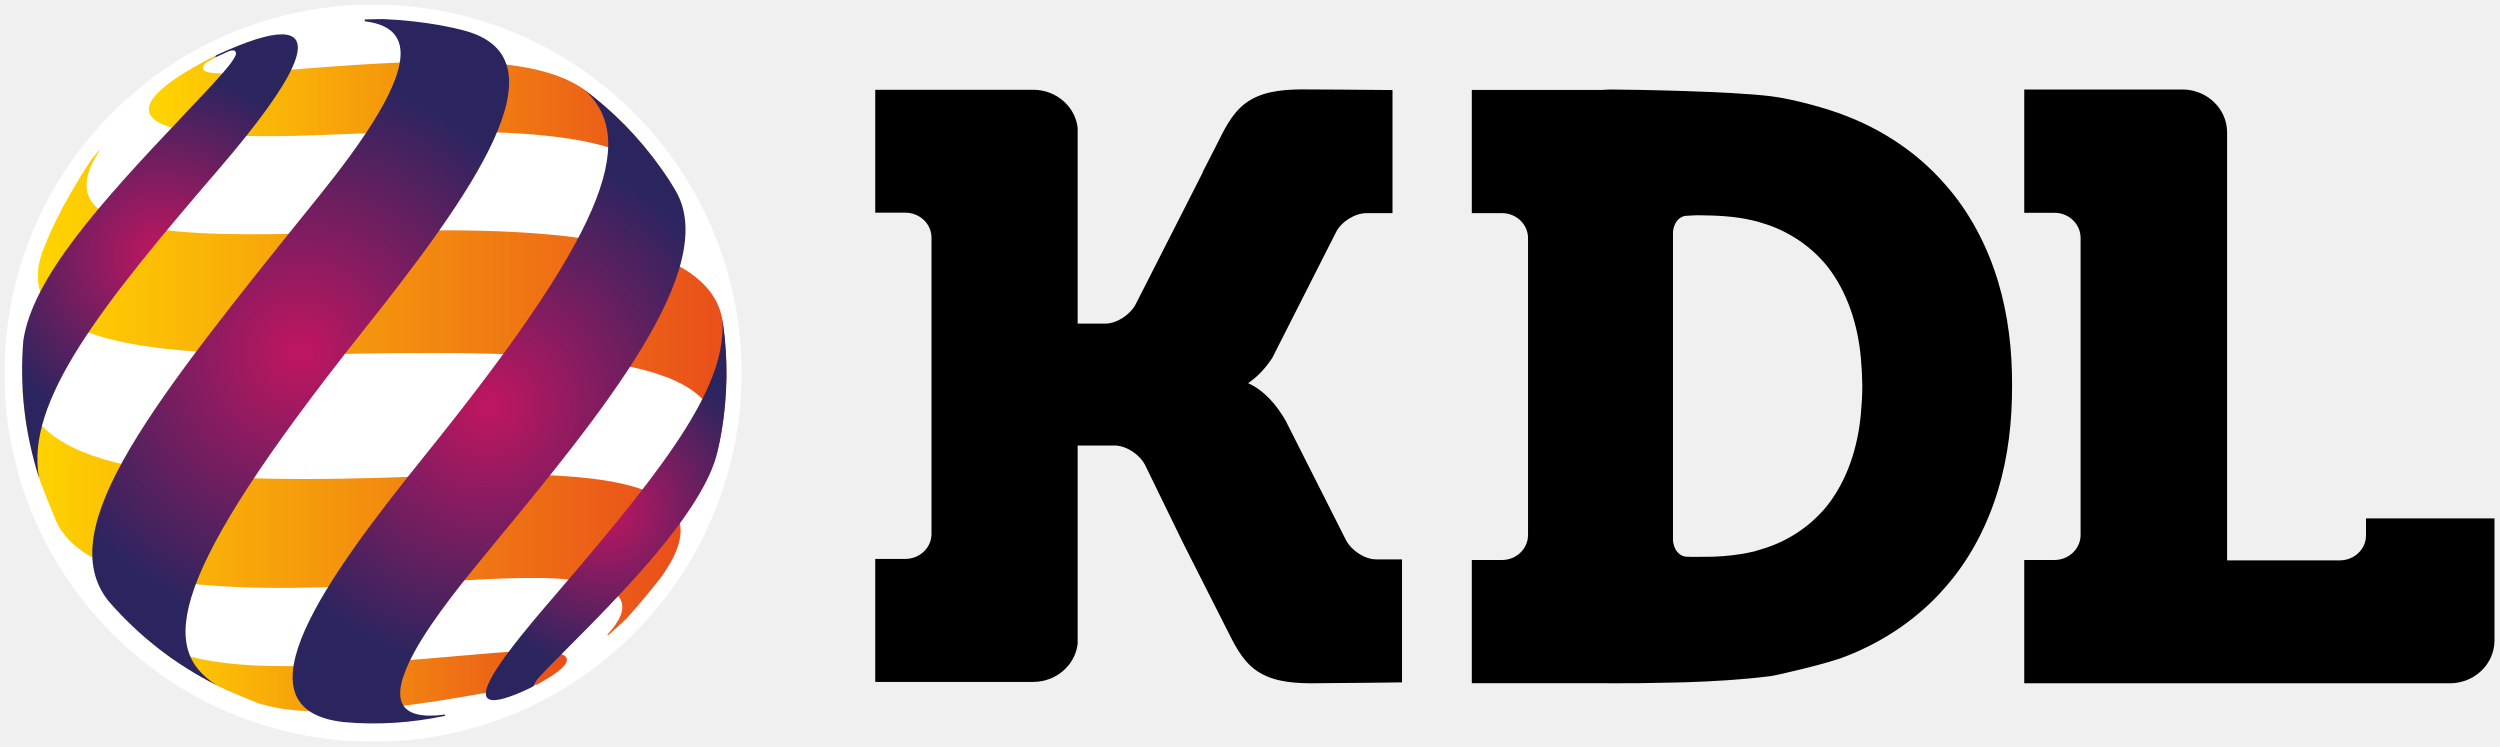
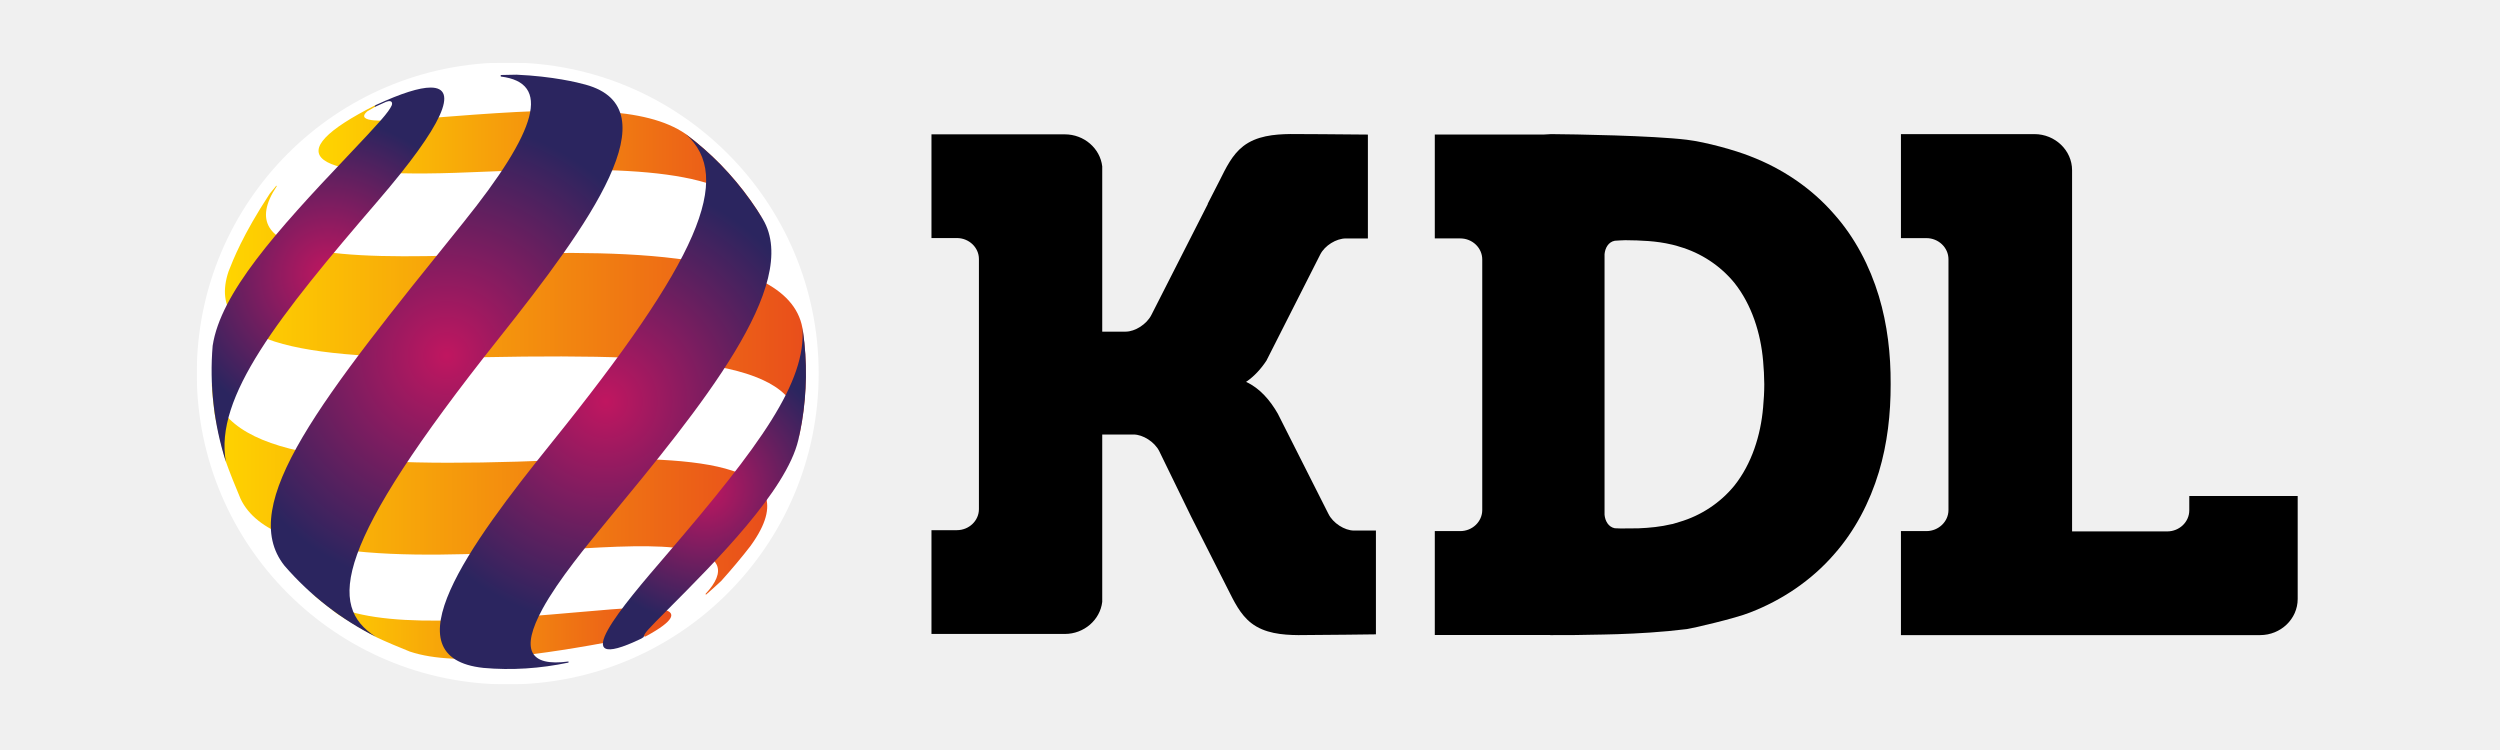
- <svg xmlns="http://www.w3.org/2000/svg" width="135" height="40.3" viewBox="12.35 3.75 135 40.3" fill="none">
+ <svg xmlns="http://www.w3.org/2000/svg" width="160" height="48" viewBox="0 0 160 48" fill="none">
  <defs>
    <linearGradient id="paint0_linear_1385_86" x1="20.384" y1="10.375" x2="48.815" y2="10.375" gradientUnits="userSpaceOnUse">
      <stop stop-color="#FFD500" />
      <stop offset="1" stop-color="#E94E1B" />
    </linearGradient>
    <linearGradient id="paint1_linear_1385_86" x1="19.918" y1="40.064" x2="42.963" y2="40.064" gradientUnits="userSpaceOnUse">
      <stop stop-color="#FFD500" />
      <stop offset="1" stop-color="#E94E1B" />
    </linearGradient>
    <linearGradient id="paint2_linear_1385_86" x1="14.392" y1="20.018" x2="51.571" y2="20.018" gradientUnits="userSpaceOnUse">
      <stop stop-color="#FFD500" />
      <stop offset="1" stop-color="#E94E1B" />
    </linearGradient>
    <linearGradient id="paint3_linear_1385_86" x1="13.548" y1="31.299" x2="49.104" y2="31.299" gradientUnits="userSpaceOnUse">
      <stop stop-color="#FFD500" />
      <stop offset="1" stop-color="#E94E1B" />
    </linearGradient>
    <radialGradient id="paint4_radial_1385_86" cx="0" cy="0" r="1" gradientUnits="userSpaceOnUse" gradientTransform="translate(20.9875 17.5797) scale(9.97106 9.97106)">
      <stop stop-color="#C01660" />
      <stop offset="1" stop-color="#2B255F" />
    </radialGradient>
    <radialGradient id="paint5_radial_1385_86" cx="0" cy="0" r="1" gradientUnits="userSpaceOnUse" gradientTransform="translate(28.587 22.7667) scale(15.0033)">
      <stop stop-color="#C01660" />
      <stop offset="1" stop-color="#2B255F" />
    </radialGradient>
    <radialGradient id="paint6_radial_1385_86" cx="0" cy="0" r="1" gradientUnits="userSpaceOnUse" gradientTransform="translate(38.7618 25.6909) scale(14.2447 14.2447)">
      <stop stop-color="#C01660" />
      <stop offset="1" stop-color="#2B255F" />
    </radialGradient>
    <radialGradient id="paint7_radial_1385_86" cx="0" cy="0" r="1" gradientUnits="userSpaceOnUse" gradientTransform="translate(45.0797 31.2685) scale(8.60524)">
      <stop stop-color="#C01660" />
      <stop offset="1" stop-color="#2B255F" />
    </radialGradient>
    <clipPath id="clip0_1385_86">
      <rect width="135" height="40" fill="white" transform="translate(12.5 4)" />
    </clipPath>
  </defs>
  <g id="logo" clip-path="url(#clip0_1385_86)">
    <g id="Clip path group">
      <mask id="mask0_1385_86" style="mask-type:luminance" maskUnits="userSpaceOnUse" x="12" y="4" width="136" height="40">
        <g id="clip0_642_4286">
          <path id="Vector" d="M147.057 4H12.593V43.803H147.057V4Z" fill="white" />
        </g>
      </mask>
      <g mask="url(#mask0_1385_86)">
        <g id="Group">
          <path id="Vector_2" d="M52.395 23.901C52.395 34.894 43.482 43.803 32.494 43.803C21.501 43.803 12.593 34.894 12.593 23.901C12.593 12.909 21.501 4 32.494 4C43.487 4 52.395 12.909 52.395 23.901Z" fill="white" />
          <path id="Vector_3" d="M30.05 11.027C40.973 10.563 46.514 10.893 48.815 14.014C48.568 13.61 48.312 13.214 48.04 12.829C47.457 12.009 46.815 11.244 46.124 10.533C45.432 9.827 44.692 9.18 43.907 8.592L43.867 8.563C41.324 6.829 36.697 6.834 28.978 7.442C25.907 7.689 24.623 7.758 23.936 7.703C23.403 7.659 23.082 7.506 23.492 7.135L24.025 6.819L24.03 6.73C17.714 9.916 19.541 11.476 30.05 11.027Z" fill="url(#paint0_linear_1385_86)" />
          <path id="Vector_4" d="M21.551 39.259C22.296 39.748 23.314 40.36 24.094 40.785C24.721 41.086 25.58 41.437 26.222 41.698C29.309 42.745 34.8 41.866 39.664 40.962C41.106 40.696 41.106 40.696 41.304 40.74C43.294 39.669 43.136 39.239 42.652 39.066C41.822 38.765 40.306 38.888 36.943 39.185C27.457 40.029 22.711 40.054 19.916 37.95C20.395 38.36 21.057 38.874 21.551 39.259Z" fill="url(#paint1_linear_1385_86)" />
          <path id="Vector_5" d="M17.26 12.4C15.517 15.062 14.924 16.623 14.628 17.368C12.998 22.223 20.06 23.072 31.013 22.86C45.008 22.588 51.858 23.334 51.087 28.163C51.176 27.783 51.25 27.393 51.319 27.008C51.477 26.06 51.561 25.097 51.576 24.129C51.591 23.161 51.527 22.183 51.388 21.21L51.354 20.988C50.386 15.645 37.897 16.065 30.317 16.316C21.986 16.593 14.707 16.45 17.714 11.912L17.685 11.882C17.532 12.06 17.388 12.242 17.26 12.4Z" fill="url(#paint2_linear_1385_86)" />
          <path id="Vector_6" d="M13.546 24.543C13.581 25.126 13.669 25.891 13.733 26.469C13.901 27.373 14.178 28.563 14.42 29.447C14.682 30.192 15.082 31.18 15.393 31.916C17.427 36.252 27.921 35.644 36.232 35.155C39.339 34.978 42.01 34.82 43.916 35.155C46.134 35.55 46.538 36.538 45.146 38.02L45.19 38.054C45.531 37.753 45.872 37.452 46.158 37.18C46.746 36.528 47.502 35.634 48.035 34.938L48.257 34.617C51.679 29.491 44.178 29.111 35.452 29.462C22.484 29.99 14.188 29.353 13.546 24.543Z" fill="url(#paint3_linear_1385_86)" />
          <path id="Vector_7" d="M24.109 6.696L24.025 6.735L23.965 6.854L24.706 6.518C25.156 6.35 25.101 6.666 25.077 6.73C24.879 7.18 24.296 7.827 22.217 10.019C17.664 14.814 14.119 18.775 13.61 22.128C13.403 24.587 13.674 27.111 14.459 29.555C13.694 25.432 17.832 20.241 24.188 12.854C28.395 7.96 29.383 5.604 27.561 5.604C26.84 5.604 25.684 5.97 24.109 6.696Z" fill="url(#paint4_radial_1385_86)" />
          <path id="Vector_8" d="M32.045 4.8L32.05 4.899C35.274 5.294 34.469 8.272 29.61 14.296C20.598 25.477 15.097 32.296 18.208 36.207C19.862 38.118 21.852 39.649 24.045 40.751C20.988 38.79 21.304 35.017 31.911 21.674C37.798 14.277 43.042 6.948 37.477 5.417C36.983 5.279 35.393 4.884 33.057 4.78C32.746 4.78 32.4 4.79 32.045 4.8Z" fill="url(#paint5_radial_1385_86)" />
          <path id="Vector_9" d="M35.309 28.326C29.99 34.929 24.78 42.089 30.943 42.746C32.746 42.909 34.578 42.786 36.385 42.405V42.336C33.872 42.672 33.304 41.576 34.721 38.968C35.733 37.111 37.585 34.87 38.933 33.235C44.77 26.159 51.324 18.218 48.82 14.025C48.573 13.615 48.316 13.22 48.04 12.84C47.457 12.02 46.82 11.255 46.129 10.544C45.437 9.837 44.696 9.191 43.916 8.608L43.872 8.573C47.013 11.334 44.716 16.652 35.309 28.326Z" fill="url(#paint6_radial_1385_86)" />
          <path id="Vector_10" d="M42.592 35.58C39.941 38.661 35.946 43.318 41.037 40.874L41.19 40.775L41.215 40.691C41.294 40.469 41.457 40.296 42.755 38.992C45.782 35.955 50.331 31.397 51.091 28.163C51.18 27.782 51.254 27.392 51.323 27.007C51.481 26.059 51.565 25.096 51.58 24.128C51.59 23.16 51.531 22.182 51.392 21.209L51.358 20.987C51.595 24.449 48.731 28.434 42.592 35.58Z" fill="url(#paint7_radial_1385_86)" />
        </g>
      </g>
    </g>
    <path id="Vector_11" d="M117.373 13.694C115.931 12.035 114.054 10.78 112.015 10C111.082 9.625 109.185 9.092 107.956 8.944C105.748 8.677 100.741 8.593 99.274 8.583L98.835 8.608H91.827V15.259H93.457C94.232 15.259 94.864 15.862 94.864 16.608V32.642C94.864 33.383 94.232 33.99 93.457 33.99H91.827V40.642H99.215V40.647L100.835 40.642C101.674 40.608 104.77 40.657 107.956 40.262C108.286 40.218 111.082 39.576 112.015 39.195C114.059 38.405 115.936 37.141 117.373 35.487C118.711 33.98 119.664 32.144 120.247 30.213C120.795 28.39 121.007 26.484 121.002 24.583C121.012 22.682 120.795 20.776 120.247 18.953C119.664 17.027 118.711 15.19 117.373 13.694ZM112.839 26.074C112.686 27.857 112.114 29.679 110.998 31.082C110.094 32.188 108.854 33.003 107.486 33.403C107.343 33.447 107.19 33.496 107.047 33.536L106.983 33.546C106.286 33.714 105.575 33.783 104.854 33.813L103.723 33.822L103.348 33.808C102.938 33.729 102.726 33.339 102.691 32.944V16.267C102.726 15.872 102.938 15.482 103.348 15.408C103.57 15.388 103.793 15.383 104.02 15.373C105.017 15.383 106.015 15.418 106.983 15.65L107.047 15.664C107.195 15.699 107.348 15.739 107.486 15.788C108.854 16.183 110.094 16.998 110.998 18.099C112.114 19.502 112.686 21.324 112.839 23.102C112.884 23.59 112.909 24.084 112.914 24.588C112.914 25.092 112.884 25.585 112.839 26.074Z" fill="black" />
    <path id="Vector_12" d="M86.661 33.956C86.049 33.956 85.313 33.477 85.022 32.894L81.777 26.47C81.293 25.63 80.641 24.85 79.748 24.44C80.271 24.089 80.701 23.61 81.051 23.082L84.493 16.292C84.785 15.709 85.525 15.26 86.138 15.26H87.545V8.613L84.612 8.588C83.935 8.583 83.254 8.578 82.572 8.578C81.535 8.593 80.419 8.697 79.57 9.353C78.849 9.911 78.459 10.751 78.059 11.546C77.802 12.05 77.55 12.553 77.293 13.042L77.303 13.052L73.683 20.168C73.387 20.746 72.651 21.225 72.039 21.225H70.543V10.647C70.409 9.497 69.382 8.598 68.148 8.598H59.614V15.235H61.239C62.014 15.235 62.651 15.837 62.651 16.578V32.583C62.651 33.329 62.014 33.931 61.239 33.931H59.614V40.573H68.148C69.382 40.573 70.409 39.669 70.543 38.519V27.808H72.543C73.15 27.808 73.891 28.282 74.187 28.865L76.232 33.062C76.963 34.509 77.846 36.252 78.577 37.694C78.977 38.484 79.367 39.324 80.088 39.882C80.933 40.534 82.054 40.637 83.091 40.647C84.745 40.642 88.059 40.598 88.059 40.598V33.99V33.956H86.661Z" fill="black" />
    <path id="Vector_13" d="M140.114 31.744V32.662C140.114 33.408 139.477 34.01 138.702 34.01H132.613V10.894C132.613 9.625 131.526 8.583 130.203 8.583H121.66V15.24H123.289C124.065 15.24 124.702 15.847 124.702 16.593V32.642C124.702 33.383 124.065 33.99 123.289 33.99H121.66V40.647H144.647C145.971 40.647 147.052 39.61 147.052 38.336V31.744H140.114Z" fill="black" />
  </g>
</svg>
